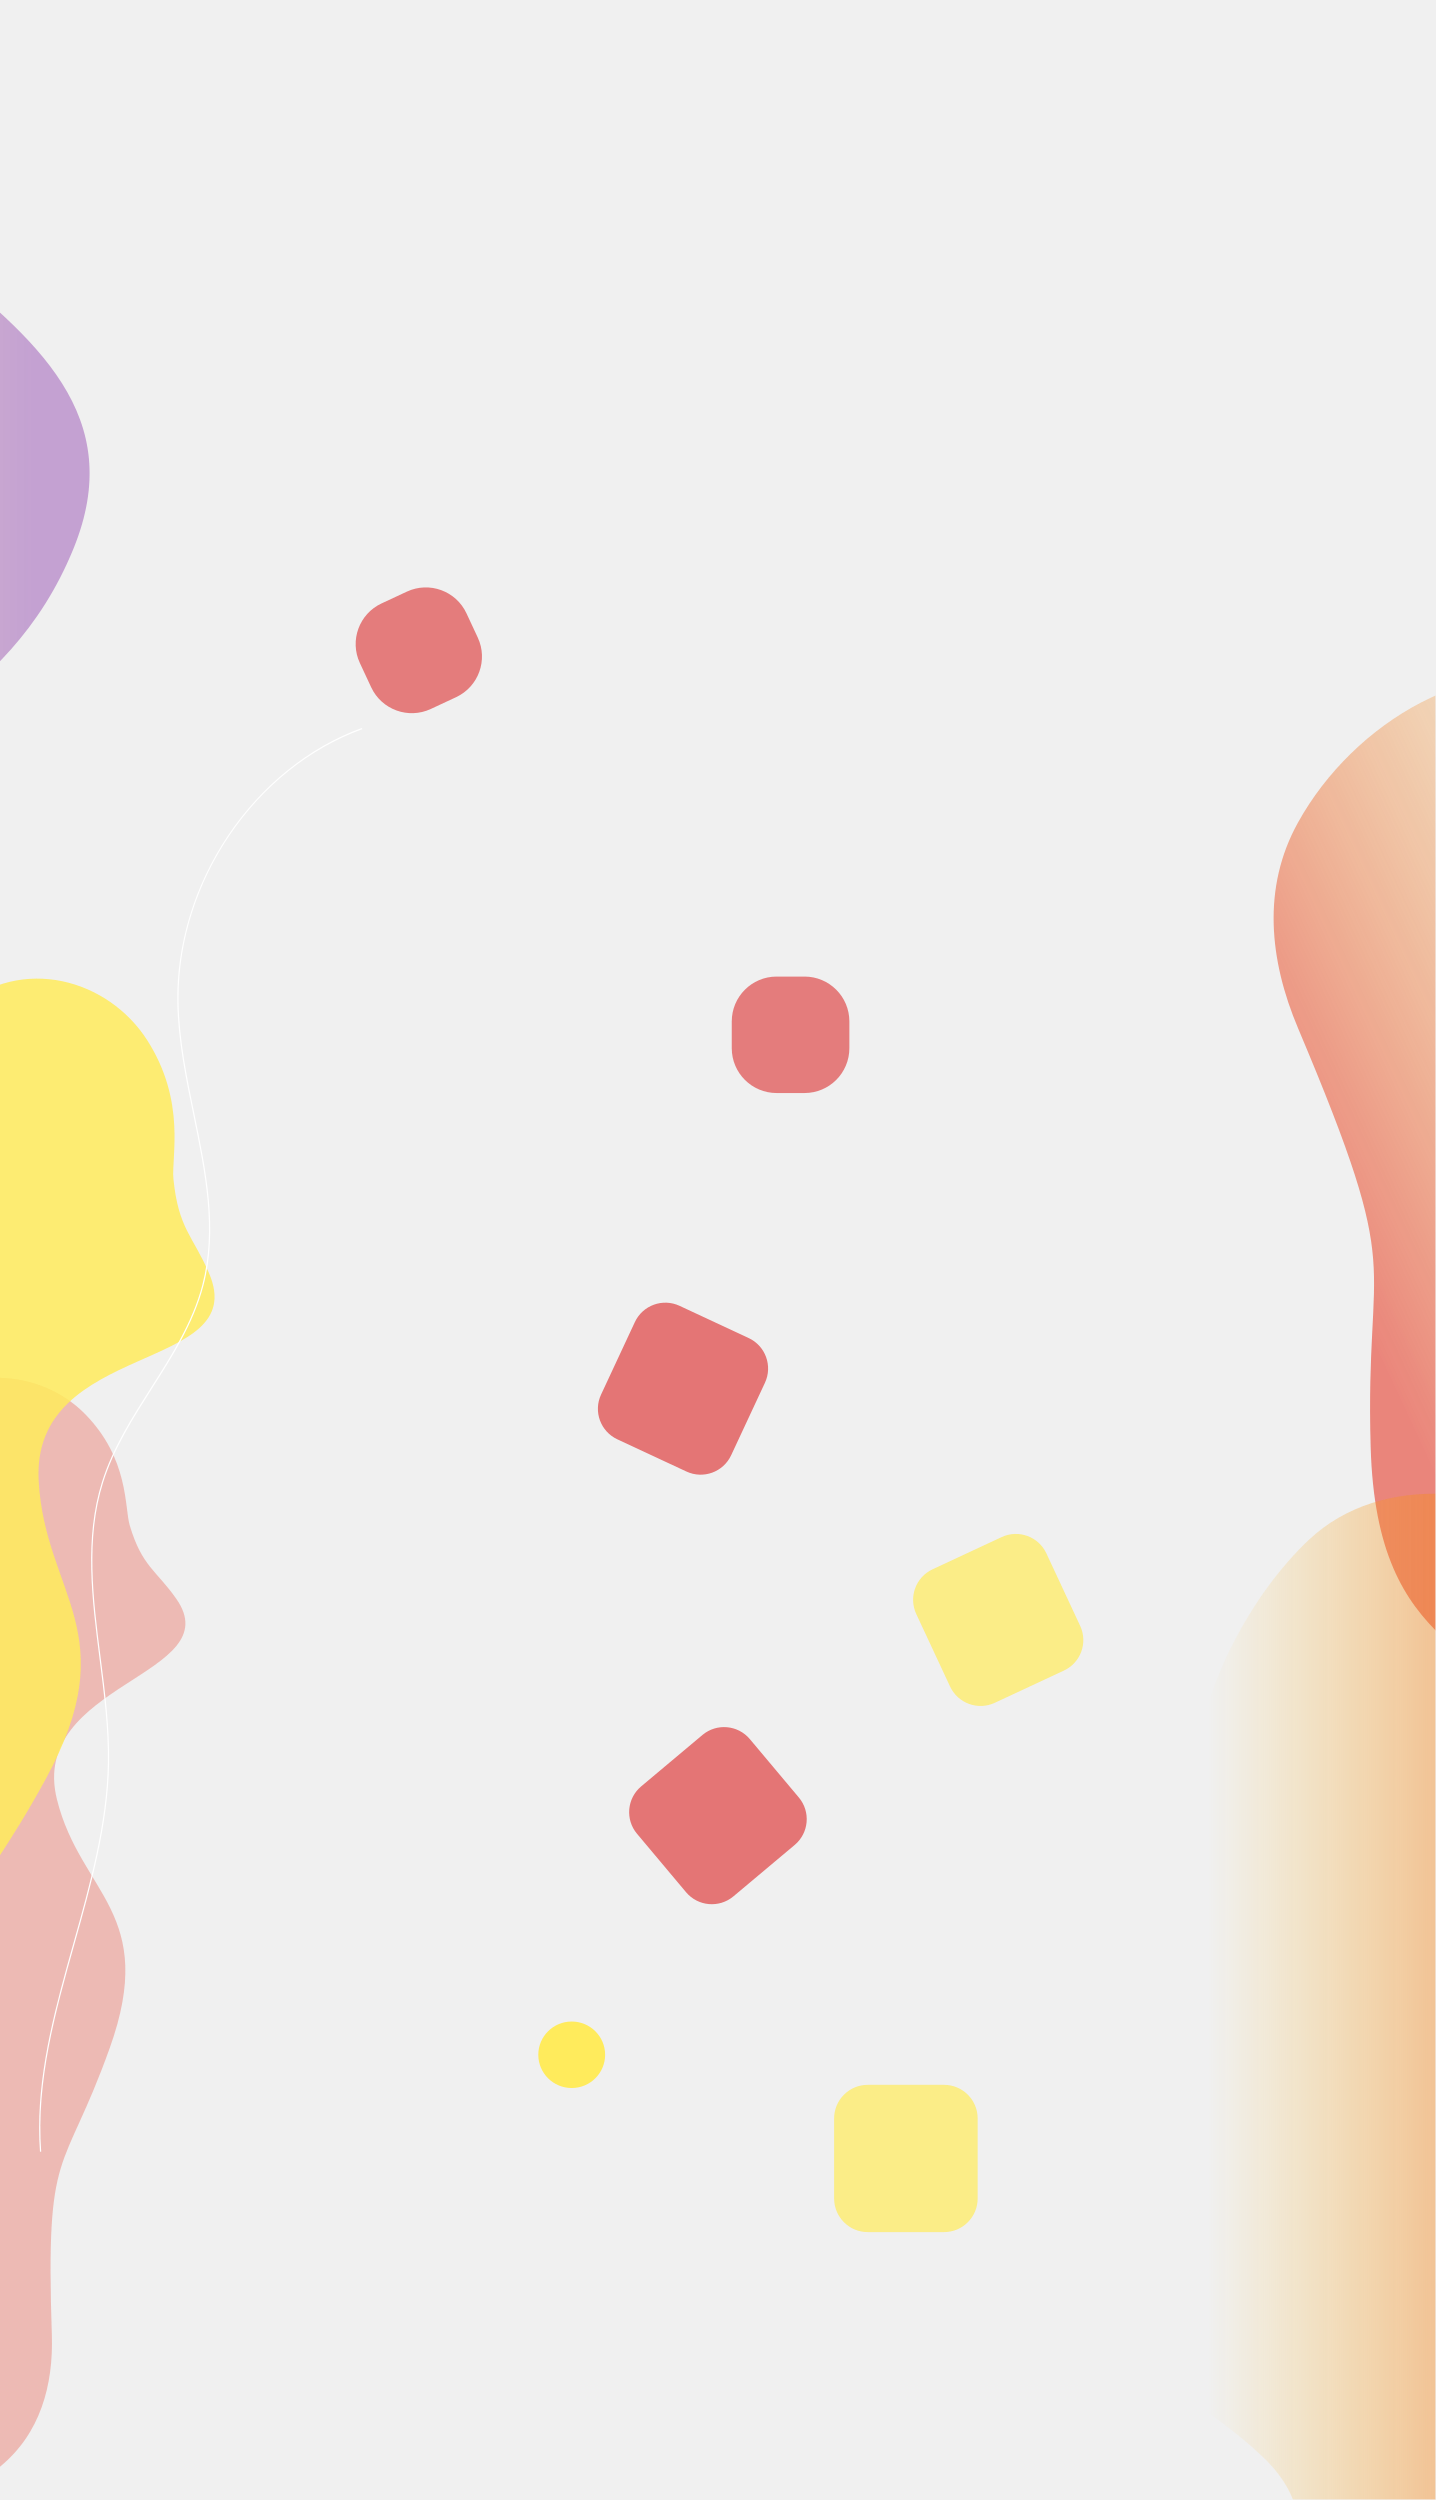
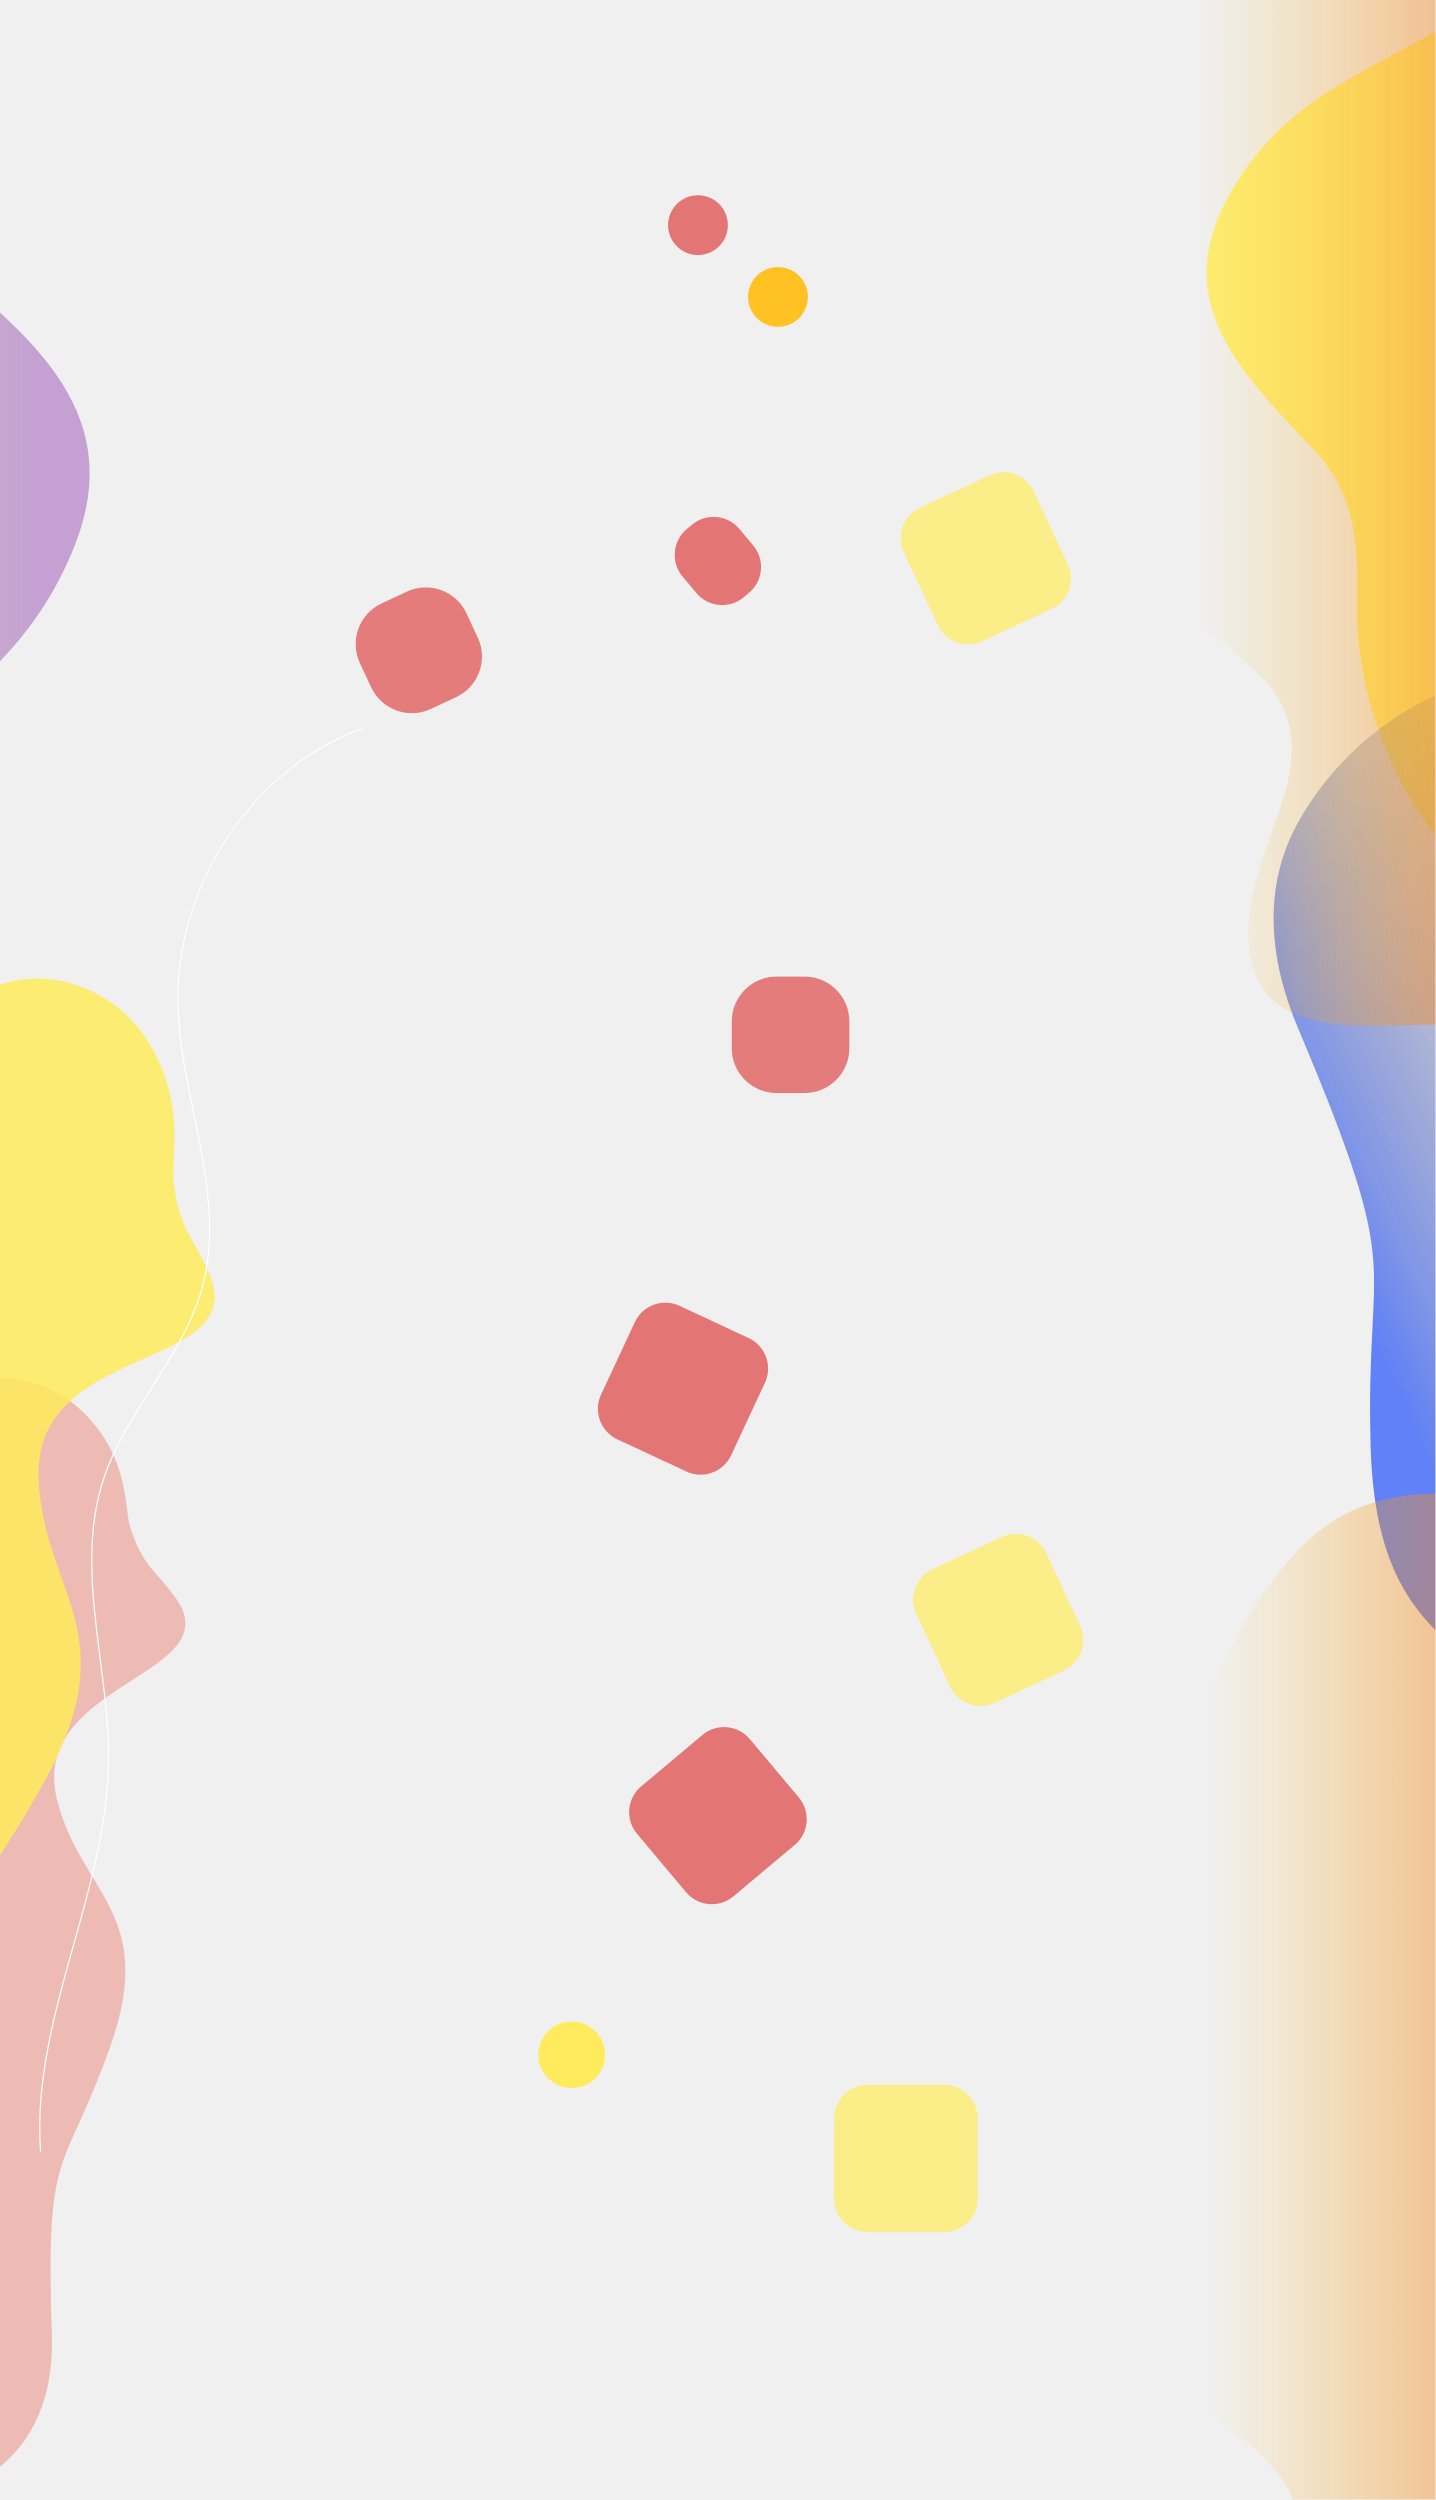
<svg xmlns="http://www.w3.org/2000/svg" width="1920" height="3344" viewBox="0 0 1920 3344" fill="none">
-   <mask id="mask0_11_22" style="mask-type:alpha" maskUnits="userSpaceOnUse" x="0" y="0" width="1920" height="3344">
-     <path d="M0 3343.16V0H1920V3343.16H0Z" fill="url(#paint0_linear_11_22)" />
+   <mask id="mask0_12_29" style="mask-type:alpha" maskUnits="userSpaceOnUse" x="0" y="0" width="1920" height="3344">
+     <path d="M0 3343.16V0H1920V3343.16H0Z" fill="url(#paint0_linear_12_29)" />
  </mask>
-   <g mask="url(#mask0_11_22)">
+   <g mask="url(#mask0_12_29)">
    <path d="M69.335 3122.83C60.799 2864.73 84.025 2914.68 146.747 2739.52C211.658 2558.26 107.795 2533.42 76.227 2407.2C37.21 2251.17 307.774 2241.16 235.739 2138.47C208.95 2100.28 189.947 2095.35 173.548 2040.44C166.423 2016.62 172.835 1951.29 113.482 1891.11C54.335 1831.14 -53.466 1821.65 -117.678 1894.73C-160.697 1943.7 -176.785 1989.06 -230.945 1994.06C-310.973 2001.43 -433.826 1985.58 -438.736 2086.09C-444.202 2198.05 -321.077 2278.46 -411.662 2374.72C-500.603 2469.22 -629.993 2510.04 -679.696 2657.9C-720.482 2779.24 -634.06 2842.41 -528.207 2913.15C-464.319 2955.84 -450.899 3008.43 -438.788 3081.05C-422.323 3179.72 -359.575 3272.67 -295.416 3323.66C-212.823 3389.32 -82.197 3367.03 0.24 3299.27C53.648 3255.37 71.589 3190.93 69.335 3122.83Z" fill="#E74C3C" fill-opacity="0.33" />
    <path d="M-101.131 2807.85C-57.976 2507.42 -42.893 2570.02 60.825 2380.25C168.156 2183.9 60.387 2133.71 51.74 1981.15C41.045 1792.55 336.999 1836.76 279.607 1703.07C258.263 1653.34 238.623 1643.72 231.959 1576.81C229.062 1547.77 249.299 1473.49 197.047 1391.6C144.984 1310.01 29.797 1276.77 -54.792 1348.1C-111.478 1395.9 -138.166 1445.08 -198.023 1439.68C-286.448 1431.71 -416.678 1388.02 -442.431 1503.32C-471.113 1631.74 -353.703 1750.21 -471.651 1842.9C-587.47 1933.91 -736.317 1954.47 -820.342 2115.32C-889.297 2247.33 -808.255 2338.26 -707.641 2441.95C-646.917 2504.53 -643.02 2568.15 -644.612 2654.68C-646.768 2772.26 -597.487 2892.76 -538.16 2965.02C-461.781 3058.02 -315.359 3059.18 -212.038 2997.76C-145.112 2958 -112.519 2887.14 -101.131 2807.85Z" fill="#FFEB5C" fill-opacity="0.85" />
-     <path d="M-952.267 -36.603C-966.473 350.231 -995.369 273.202 -1105.5 528.825C-1219.48 793.356 -1069.72 840.968 -1036.5 1032.88C-995.419 1270.14 -1393.31 1257.9 -1298.29 1418.71C-1262.94 1478.53 -1235.59 1487.82 -1217.22 1571.57C-1209.24 1607.91 -1225.41 1704.97 -1144.58 1800.94C-1064.05 1896.56 -906.904 1921.63 -805.173 1818.8C-737.001 1749.89 -708.703 1683.67 -628.739 1681.65C-510.604 1678.68 -332.06 1714.75 -314.448 1564.94C-294.842 1398.07 -467.095 1265.4 -324.271 1130.59C-184.026 998.228 9.982 950.196 98.193 734.079C170.584 556.729 50.364 453.55 -97.556 337.118C-186.834 266.849 -201.078 186.859 -211.32 77.047C-225.259 -72.169 -307.663 -217.482 -396.484 -300.203C-510.82 -406.693 -704.726 -386.513 -832.658 -293.475C-915.519 -233.224 -948.519 -138.668 -952.267 -36.603Z" fill="url(#paint1_linear_11_22)" />
-     <path d="M1736.3 1375.41C1882.54 1721.69 1825.48 1665.76 1833.41 1935.96C1841.62 2215.58 1993.02 2195.99 2101.04 2351.25C2234.59 2543.19 1879.2 2695.8 2028.87 2798.31C2084.54 2836.45 2112.44 2833.38 2162.99 2899.55C2184.92 2928.26 2210.51 3020.32 2321.07 3071.6C2431.24 3122.69 2579.89 3080.22 2627.27 2947.94C2659.02 2859.31 2656.76 2789.41 2726.34 2754.8C2829.15 2703.68 3001.16 2662.1 2955.18 2523.02C2903.98 2368.12 2697.85 2322.1 2768.29 2144.8C2837.45 1970.71 2988.57 1848.78 2977.55 1622.36C2968.5 1436.55 2820.31 1395.11 2642.27 1353.38C2534.82 1328.19 2489.44 1263.63 2435.36 1171.19C2361.85 1045.59 2229.65 951.538 2117.49 915.203C1973.12 868.417 1810.67 965.791 1736.2 1100.21C1687.96 1187.27 1697.71 1284.04 1736.3 1375.41Z" fill="url(#paint2_linear_11_22)" />
-     <path d="M2222.11 2285.69C2234.15 2617.47 2258.66 2551.4 2352.05 2770.66C2448.7 2997.56 2321.71 3038.39 2293.54 3203C2258.7 3406.5 2596.1 3396 2515.52 3533.93C2485.55 3585.24 2462.36 3593.2 2446.78 3665.04C2440.01 3696.21 2453.73 3779.45 2385.19 3861.77C2316.9 3943.79 2183.65 3965.29 2097.38 3877.08C2039.57 3817.98 2015.58 3761.18 1947.77 3759.45C1847.59 3756.9 1696.19 3787.83 1681.26 3659.34C1664.63 3516.22 1810.71 3402.44 1689.59 3286.8C1570.67 3173.27 1406.16 3132.07 1331.36 2946.71C1269.98 2794.59 1371.92 2706.1 1497.35 2606.23C1573.06 2545.96 1585.14 2477.34 1593.83 2383.16C1605.64 2255.17 1675.52 2130.54 1750.83 2059.59C1847.77 1968.24 2012.19 1985.55 2120.68 2065.35C2190.95 2117.04 2218.93 2198.14 2222.11 2285.69Z" fill="url(#paint3_linear_11_22)" />
+     <path d="M2358.87 961.849C2402.02 661.421 2417.11 724.016 2520.82 534.253C2628.16 337.896 2520.39 287.714 2511.74 135.148C2501.04 -53.455 2797 -9.24 2739.61 -142.929C2718.26 -192.661 2698.62 -202.282 2691.96 -269.194C2689.06 -298.235 2709.3 -372.513 2657.05 -454.4C2604.98 -535.993 2489.8 -569.226 2405.21 -497.897C2348.52 -450.096 2321.83 -400.924 2261.98 -406.318C2173.55 -414.292 2043.32 -457.978 2017.57 -342.675C1988.89 -214.259 2106.3 -95.792 1988.35 -3.099C1872.53 87.913 1723.68 108.475 1639.66 269.322C1570.7 401.326 1651.75 492.264 1752.36 595.954C1813.08 658.534 1816.98 722.154 1815.39 808.682C1813.23 926.265 1862.51 1046.76 1921.84 1119.02C1998.22 1212.02 2144.64 1213.18 2247.96 1151.76C2314.89 1112 2347.48 1041.14 2358.87 961.849Z" fill="#FFEB5C" fill-opacity="0.85" />
+     <path d="M-952.267 -36.603C-966.473 350.231 -995.369 273.202 -1105.5 528.825C-1219.48 793.356 -1069.72 840.968 -1036.5 1032.88C-995.419 1270.14 -1393.31 1257.9 -1298.29 1418.71C-1262.94 1478.53 -1235.59 1487.82 -1217.22 1571.57C-1209.24 1607.91 -1225.41 1704.97 -1144.58 1800.94C-1064.05 1896.56 -906.904 1921.63 -805.173 1818.8C-737.001 1749.89 -708.703 1683.67 -628.739 1681.65C-510.604 1678.68 -332.06 1714.75 -314.448 1564.94C-294.842 1398.07 -467.095 1265.4 -324.271 1130.59C-184.026 998.228 9.982 950.196 98.193 734.079C170.584 556.729 50.364 453.55 -97.556 337.118C-186.834 266.849 -201.078 186.859 -211.32 77.047C-225.259 -72.169 -307.663 -217.482 -396.484 -300.203C-510.82 -406.693 -704.726 -386.513 -832.658 -293.475C-915.519 -233.224 -948.519 -138.668 -952.267 -36.603Z" fill="url(#paint1_linear_12_29)" />
+     <path d="M1736.3 1375.41C1882.54 1721.69 1825.48 1665.76 1833.41 1935.96C1841.62 2215.58 1993.02 2195.99 2101.04 2351.25C2234.59 2543.19 1879.2 2695.8 2028.87 2798.31C2084.54 2836.45 2112.44 2833.38 2162.99 2899.55C2184.92 2928.26 2210.51 3020.32 2321.07 3071.6C2431.24 3122.69 2579.89 3080.22 2627.27 2947.94C2659.02 2859.31 2656.76 2789.41 2726.34 2754.8C2829.15 2703.68 3001.16 2662.1 2955.18 2523.02C2903.98 2368.12 2697.85 2322.1 2768.29 2144.8C2837.45 1970.71 2988.57 1848.78 2977.55 1622.36C2968.5 1436.55 2820.31 1395.11 2642.27 1353.38C2534.82 1328.19 2489.44 1263.63 2435.36 1171.19C2361.85 1045.59 2229.65 951.538 2117.49 915.203C1973.12 868.417 1810.67 965.791 1736.2 1100.21C1687.96 1187.27 1697.71 1284.04 1736.3 1375.41Z" fill="url(#paint2_linear_12_29)" />
+     <path d="M2222.11 2285.69C2234.15 2617.47 2258.66 2551.4 2352.05 2770.66C2448.7 2997.56 2321.71 3038.39 2293.54 3203C2258.7 3406.5 2596.1 3396 2515.52 3533.93C2485.55 3585.24 2462.36 3593.2 2446.78 3665.04C2440.01 3696.21 2453.73 3779.45 2385.19 3861.77C2316.9 3943.79 2183.65 3965.29 2097.38 3877.08C2039.57 3817.98 2015.58 3761.18 1947.77 3759.45C1847.59 3756.9 1696.19 3787.83 1681.26 3659.34C1664.63 3516.22 1810.71 3402.44 1689.59 3286.8C1570.67 3173.27 1406.16 3132.07 1331.36 2946.71C1269.98 2794.59 1371.92 2706.1 1497.35 2606.23C1573.06 2545.96 1585.14 2477.34 1593.83 2383.16C1605.64 2255.17 1675.52 2130.54 1750.83 2059.59C1847.77 1968.24 2012.19 1985.55 2120.68 2065.35C2190.95 2117.04 2218.93 2198.14 2222.11 2285.69Z" fill="url(#paint3_linear_12_29)" />
+     <path d="M2212.11 -103.31C2224.15 228.473 2248.66 162.404 2342.05 381.661C2438.7 608.556 2311.71 649.388 2283.54 813.997C2248.7 1017.5 2586.1 1007 2505.52 1144.93C2475.55 1196.24 2452.36 1204.2 2436.78 1276.04C2430.01 1307.21 2443.73 1390.45 2375.19 1472.77C2306.9 1554.79 2173.65 1576.29 2087.38 1488.08C2029.57 1428.98 2005.58 1372.18 1937.77 1370.45C1837.59 1367.9 1686.19 1398.83 1671.26 1270.34C1654.63 1127.22 1800.71 1013.44 1679.59 897.802C1560.67 784.267 1396.16 743.066 1321.36 557.708C1259.98 405.591 1361.92 317.097 1487.35 217.23C1563.06 156.96 1575.14 88.343 1583.83 -5.843C1595.64 -133.826 1665.52 -258.463 1740.83 -329.414C1837.77 -420.757 2002.19 -403.449 2110.68 -323.648C2180.95 -271.959 2208.93 -190.858 2212.11 -103.31Z" fill="url(#paint4_linear_12_29)" />
    <path d="M52.311 2846.36C52.311 2762.44 75.581 2679.68 98.163 2599.32C120.176 2521.02 142.941 2440.06 144.28 2358.14C145.05 2311.59 138.936 2263.86 133.027 2217.7C122.972 2139.13 112.571 2057.9 136.48 1982.03C150.794 1936.6 176.823 1895.68 201.997 1856.13C229.272 1813.27 257.47 1768.93 270.549 1719.02C290.089 1644.43 274.079 1566.53 258.592 1491.19C248.483 1442.01 238.028 1391.16 237.19 1340.96C235.897 1263.91 260.03 1184.55 305.13 1117.43C350.232 1050.31 413.733 999.276 483.947 973.734L484.488 975.334C341.316 1027.43 238.774 1178 238.774 1334.94C238.774 1336.94 238.792 1338.93 238.828 1340.94C239.661 1390.98 250.098 1441.75 260.194 1490.84C275.718 1566.37 291.776 1644.47 272.13 1719.47C258.984 1769.66 230.71 1814.09 203.365 1857.07C178.252 1896.54 152.285 1937.35 138.037 1982.56C114.244 2058.08 124.617 2139.11 134.654 2217.5C140.568 2263.72 146.694 2311.48 145.925 2358.19C144.58 2440.32 121.786 2521.41 99.743 2599.82C74.347 2690.15 48.088 2783.57 55.107 2878.06L53.474 2878.19C52.681 2867.55 52.311 2856.94 52.311 2846.36Z" fill="white" />
    <path d="M764.719 2792.94C789.404 2792.94 809.413 2773.03 809.413 2748.46C809.413 2723.9 789.404 2703.99 764.719 2703.99C740.035 2703.99 720.024 2723.9 720.024 2748.46C720.024 2773.03 740.035 2792.94 764.719 2792.94Z" fill="#FFEB5C" />
    <path d="M849.19 1768.44C859.693 1745.92 886.468 1736.17 908.992 1746.68L1001.44 1789.78C1023.96 1800.29 1033.7 1827.06 1023.2 1849.58L977.981 1946.56C967.478 1969.08 940.704 1978.83 918.179 1968.32L825.736 1925.22C803.212 1914.71 793.467 1887.94 803.97 1865.42L849.19 1768.44Z" fill="#DE4343" fill-opacity="0.71" />
+     <path d="M897.351 284.252C906.687 264.231 930.487 255.569 950.508 264.905V264.905C970.53 274.241 979.192 298.04 969.856 318.062V318.062C960.52 338.083 936.72 346.746 916.699 337.409V337.409C896.677 328.073 888.015 304.274 897.351 284.252V284.252Z" fill="#DE4343" fill-opacity="0.71" />
+     <path d="M1004.35 380.252C1013.69 360.231 1037.49 351.569 1057.51 360.905V360.905C1077.53 370.241 1086.19 394.04 1076.86 414.062V414.062C1067.52 434.083 1043.72 442.746 1023.7 433.409V433.409C1003.68 424.073 995.015 400.274 1004.35 380.252V380.252Z" fill="#FFC222" />
    <path d="M1225.6 2158.93C1215.1 2136.4 1224.85 2109.63 1247.37 2099.12L1339.81 2056.02C1362.34 2045.51 1389.11 2055.26 1399.61 2077.78L1444.83 2174.76C1455.34 2197.28 1445.59 2224.06 1423.07 2234.56L1330.63 2277.67C1308.1 2288.17 1281.33 2278.43 1270.82 2255.9L1225.6 2158.93Z" fill="#FFEB5C" fill-opacity="0.71" />
    <path d="M481.357 886.867C467.353 856.834 480.346 821.136 510.378 807.131L544.207 791.357C574.239 777.352 609.938 790.346 623.942 820.378L639.069 852.818C653.074 882.85 640.08 918.549 610.048 932.553L576.22 948.328C546.187 962.332 510.488 949.339 496.484 919.306L481.357 886.867Z" fill="#DE4343" fill-opacity="0.67" />
    <path d="M939.597 2320.69C958.635 2304.71 987.019 2307.2 1002.99 2326.24L1068.56 2404.37C1084.53 2423.41 1082.05 2451.79 1063.01 2467.77L981.045 2536.55C962.007 2552.52 933.623 2550.04 917.648 2531L852.084 2452.86C836.108 2433.83 838.592 2405.44 857.63 2389.47L939.597 2320.69Z" fill="#DE4343" fill-opacity="0.71" />
+     <path d="M1209.02 738.926C1198.51 716.402 1208.26 689.628 1230.78 679.125L1323.23 636.018C1345.75 625.514 1372.53 635.259 1383.03 657.784L1428.25 754.759C1438.75 777.283 1429.01 804.057 1406.48 814.56L1314.04 857.667C1291.52 868.171 1264.74 858.426 1254.24 835.901L1209.02 738.926Z" fill="#FFEB5C" fill-opacity="0.71" />
+     <path d="M925.528 701.925C944.566 685.95 972.95 688.434 988.925 707.472L1007.43 729.52C1023.4 748.558 1020.92 776.942 1001.88 792.917L994.887 798.784C975.849 814.759 947.465 812.276 931.49 793.238L912.989 771.19C897.014 752.152 899.498 723.768 918.536 707.792L925.528 701.925Z" fill="#DE4343" fill-opacity="0.71" />
    <path d="M1115.72 2833.67C1115.72 2808.82 1135.86 2788.67 1160.72 2788.67H1262.72C1287.57 2788.67 1307.72 2808.82 1307.72 2833.67V2940.67C1307.72 2965.52 1287.57 2985.67 1262.72 2985.67H1160.72C1135.86 2985.67 1115.72 2965.52 1115.72 2940.67V2833.67Z" fill="#FFEB5C" fill-opacity="0.71" />
    <path d="M978.796 1366.26C978.796 1333.12 1005.66 1306.26 1038.8 1306.26H1076.12C1109.26 1306.26 1136.12 1333.12 1136.12 1366.26V1402.05C1136.12 1435.19 1109.26 1462.05 1076.12 1462.05H1038.8C1005.66 1462.05 978.796 1435.19 978.796 1402.05V1366.26Z" fill="#DE4343" fill-opacity="0.67" />
  </g>
  <defs>
-     <linearGradient id="paint0_linear_11_22" x1="959.999" y1="0.004" x2="959.999" y2="3343.16" gradientUnits="userSpaceOnUse">
+     <linearGradient id="paint0_linear_12_29" x1="959.999" y1="0.004" x2="959.999" y2="3343.16" gradientUnits="userSpaceOnUse">
      <stop stop-color="#CFF4E4" />
      <stop offset="1" stop-color="#F0E4C6" />
    </linearGradient>
-     <linearGradient id="paint1_linear_11_22" x1="41.914" y1="824.055" x2="-1179.6" y2="824.055" gradientUnits="userSpaceOnUse">
+     <linearGradient id="paint1_linear_12_29" x1="41.914" y1="824.055" x2="-1179.6" y2="824.055" gradientUnits="userSpaceOnUse">
      <stop stop-color="#9B59B6" stop-opacity="0.52" />
      <stop offset="1" stop-color="#FEBE12" stop-opacity="0" />
    </linearGradient>
-     <linearGradient id="paint2_linear_11_22" x1="2102.87" y1="2365.9" x2="2811.01" y2="2035.69" gradientUnits="userSpaceOnUse">
-       <stop stop-color="#E74C3C" stop-opacity="0.65" />
+     <linearGradient id="paint2_linear_12_29" x1="2102.87" y1="2365.9" x2="2811.01" y2="2035.69" gradientUnits="userSpaceOnUse">
+       <stop stop-color="#1245FA" stop-opacity="0.65" />
      <stop offset="1" stop-color="#FEBE12" stop-opacity="0" />
    </linearGradient>
-     <linearGradient id="paint3_linear_11_22" x1="2297.5" y1="3215.41" x2="1615.55" y2="3215.41" gradientUnits="userSpaceOnUse">
+     <linearGradient id="paint3_linear_12_29" x1="2297.5" y1="3215.41" x2="1615.55" y2="3215.41" gradientUnits="userSpaceOnUse">
+       <stop stop-color="#E74C3C" />
+       <stop offset="1" stop-color="#FEBE12" stop-opacity="0" />
+     </linearGradient>
+     <linearGradient id="paint4_linear_12_29" x1="2287.5" y1="826.41" x2="1605.55" y2="826.41" gradientUnits="userSpaceOnUse">
      <stop stop-color="#E74C3C" />
      <stop offset="1" stop-color="#FEBE12" stop-opacity="0" />
    </linearGradient>
  </defs>
</svg>
